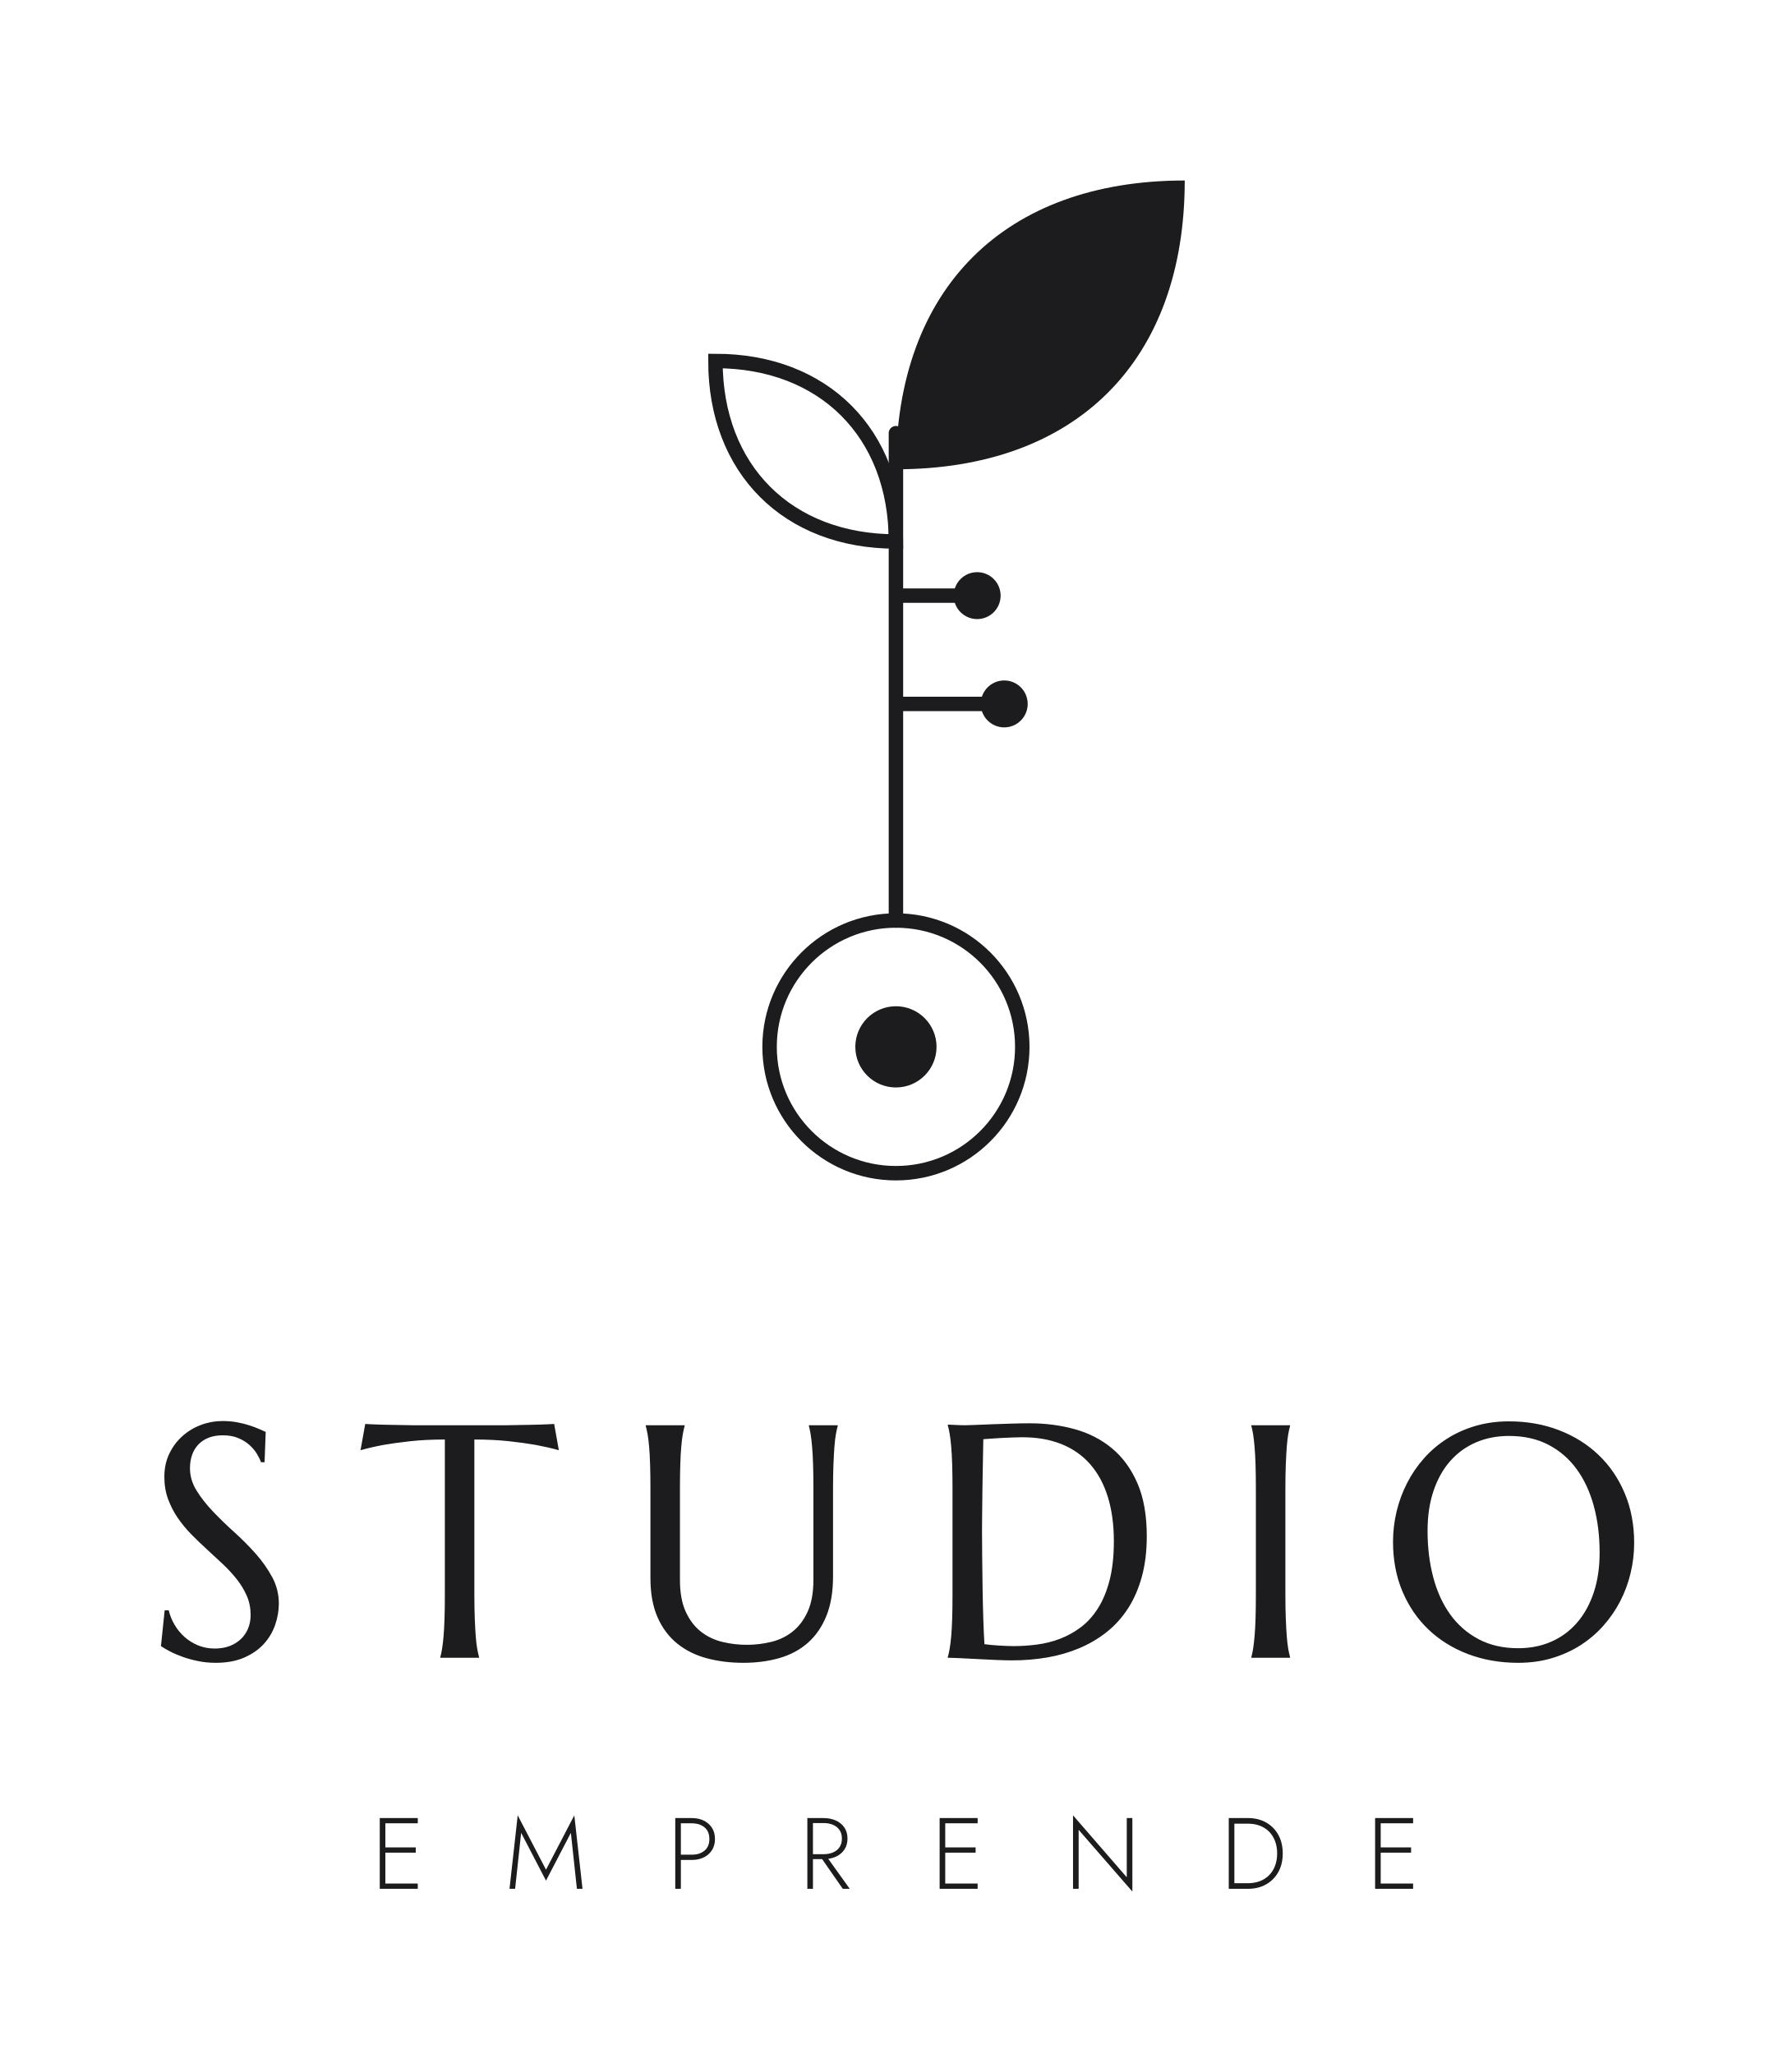
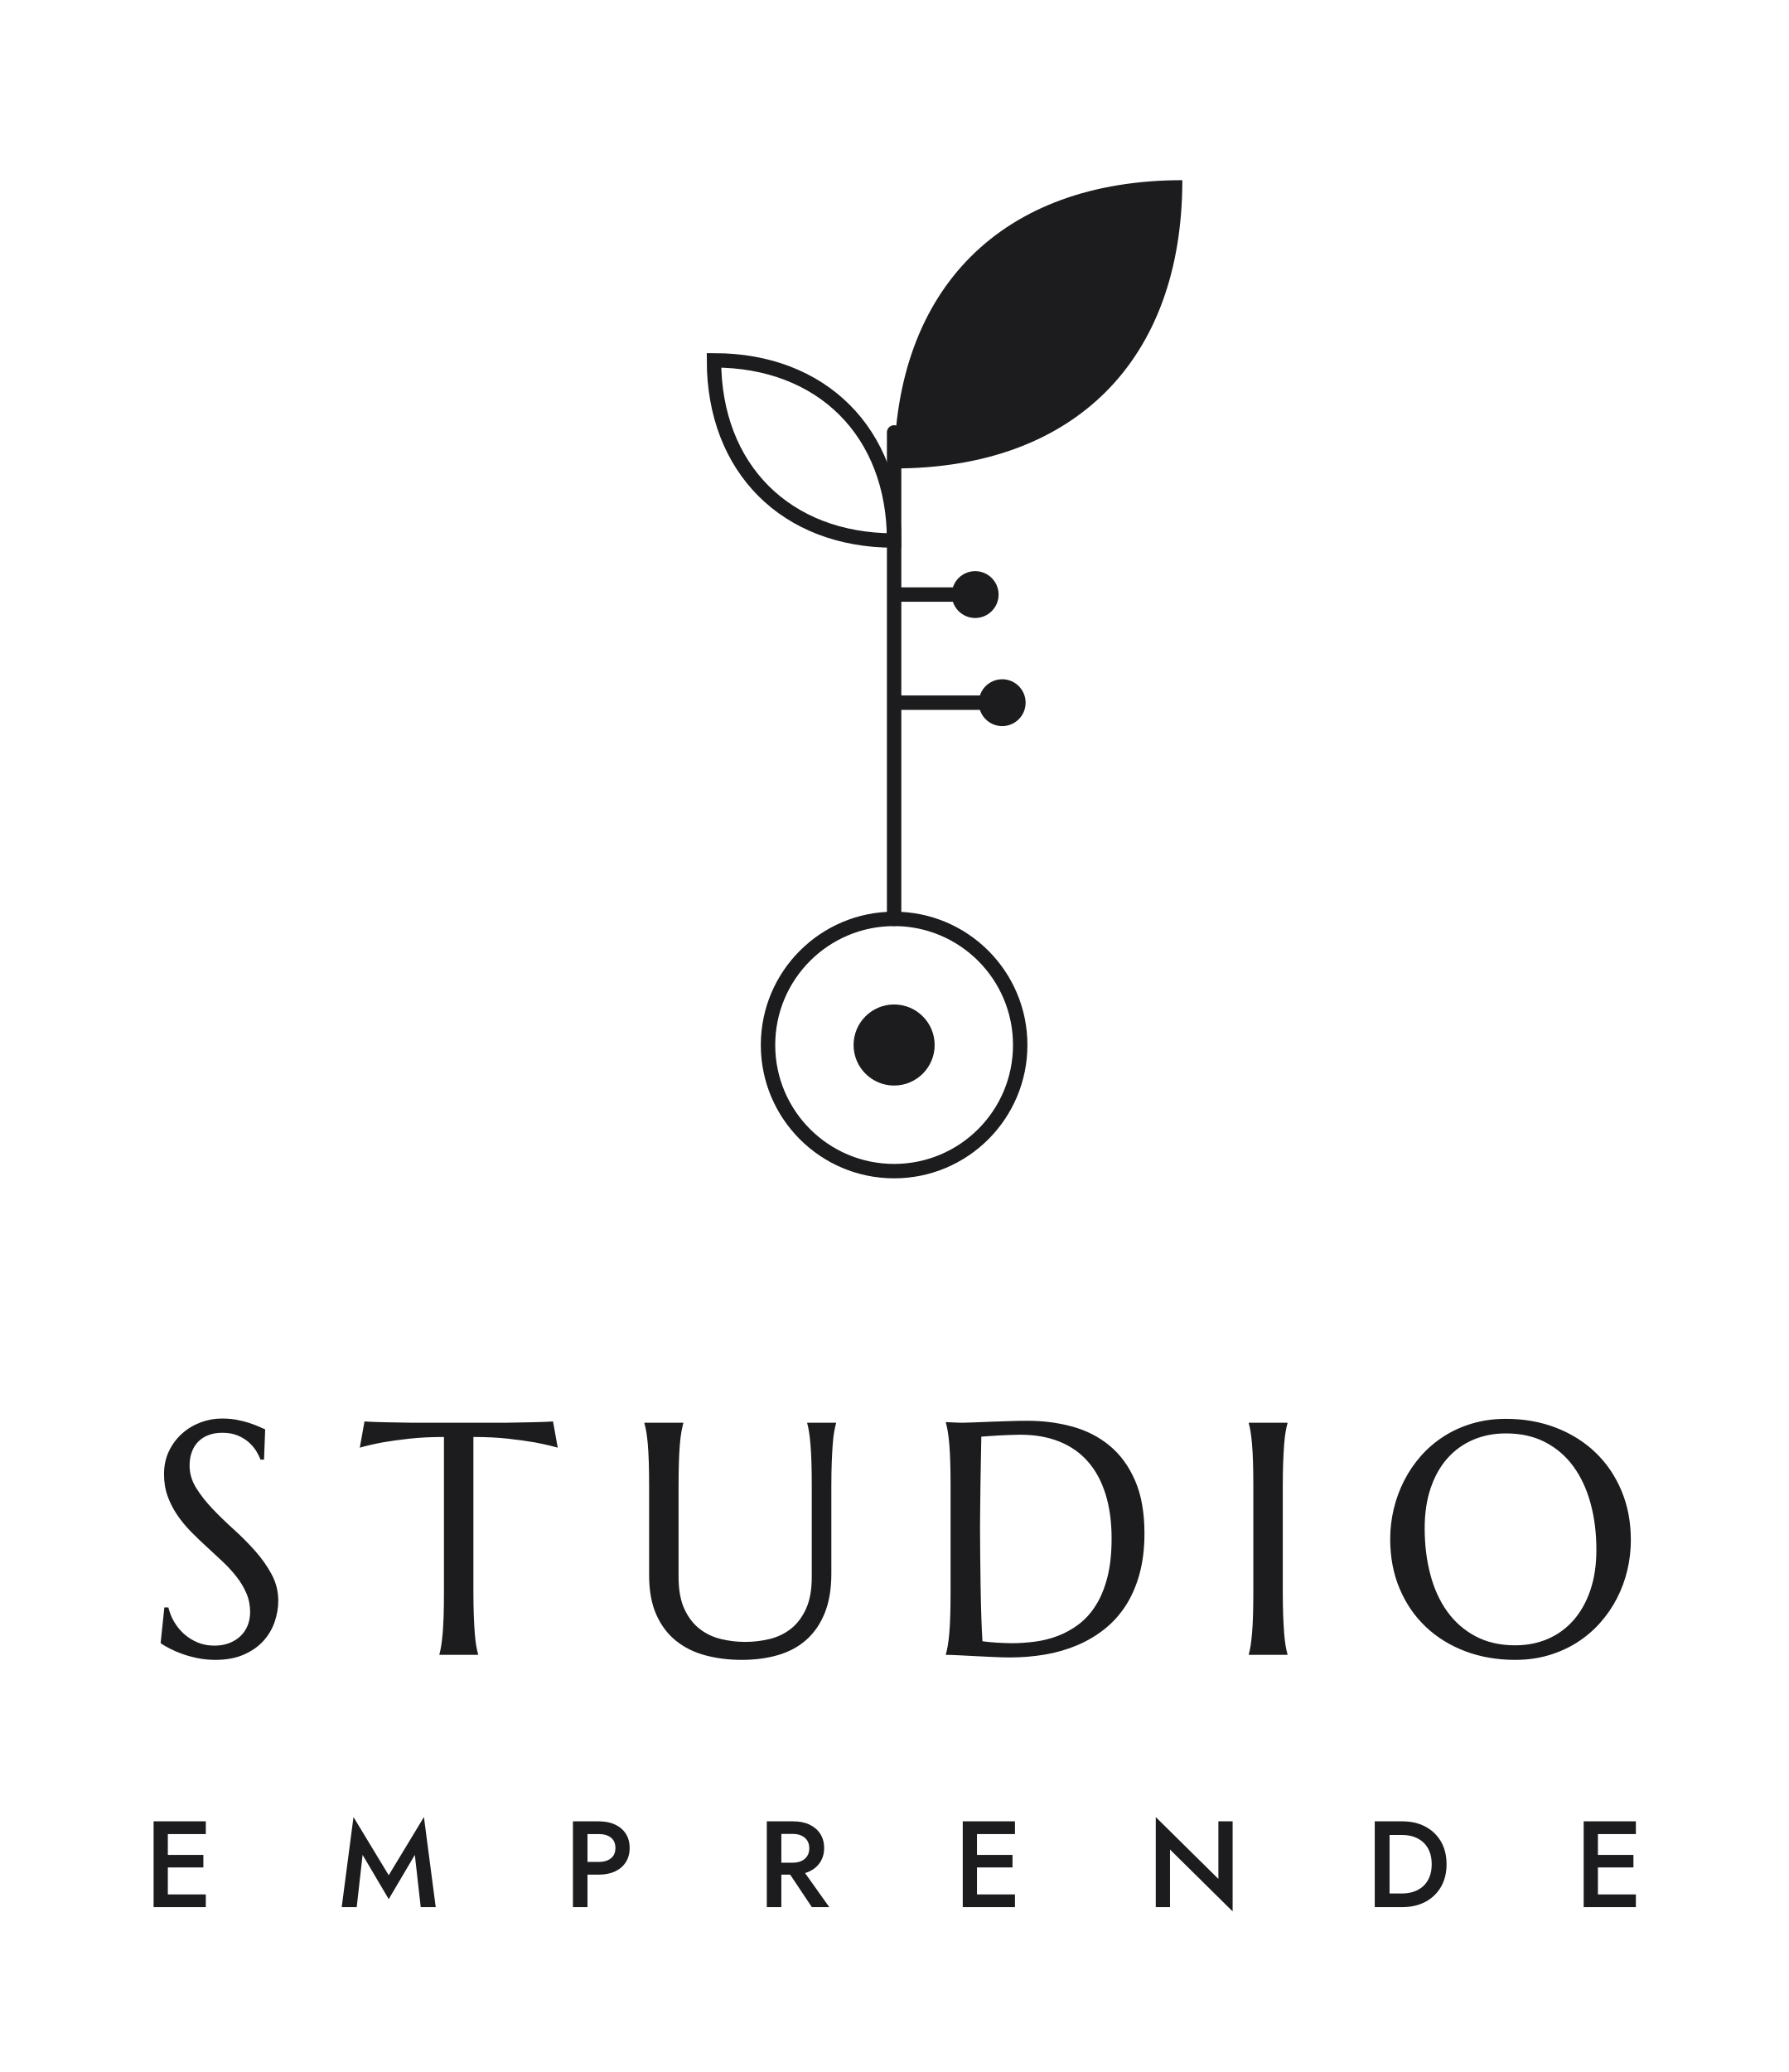
- <svg xmlns="http://www.w3.org/2000/svg" viewBox="0 0 248.179 284.5" width="248.179" height="284.5">
+ <svg xmlns="http://www.w3.org/2000/svg" viewBox="0 0 248.179 287.5" width="248.179" height="287.5">
  <g transform="translate(67.8394 10) scale(1.25)">
    <circle cx="45" cy="108" r="14" fill="none" stroke="#1C1C1E" stroke-width="1.6" />
    <circle cx="45" cy="108" r="4.5" fill="#1C1C1E" />
    <path d="M45 94V40M45 70h10M45 58h7" fill="none" stroke="#1C1C1E" stroke-width="1.6" stroke-linecap="round" />
    <circle cx="57" cy="70" r="2.6" fill="#1C1C1E" />
    <circle cx="54" cy="58" r="2.6" fill="#1C1C1E" />
    <path d="M45 44c0-20 12-32 32-32 0 20-12 32-32 32z" fill="#1C1C1E" />
    <path d="M45 52c0-12-8-20-20-20 0 12 8 20 20 20z" fill="none" stroke="#1C1C1E" stroke-width="1.6" />
  </g>
  <path fill="#1C1C1E" d="M36.644 202.532H36.149Q35.97 202.016 35.577 201.364Q35.184 200.713 34.543 200.14Q33.903 199.567 32.994 199.185Q32.084 198.804 30.849 198.804Q29.748 198.804 28.895 199.141Q28.041 199.477 27.468 200.084Q26.896 200.69 26.604 201.521Q26.312 202.352 26.312 203.363Q26.312 204.98 27.221 206.452Q28.131 207.923 29.501 209.36Q30.871 210.798 32.466 212.235Q34.061 213.673 35.431 215.223Q36.801 216.772 37.71 218.468Q38.62 220.164 38.62 222.118Q38.62 223.578 38.115 225.049Q37.609 226.52 36.554 227.688Q35.498 228.856 33.836 229.586Q32.174 230.316 29.883 230.316Q28.603 230.316 27.446 230.08Q26.289 229.845 25.312 229.496Q24.335 229.148 23.56 228.744Q22.785 228.34 22.291 228.003L22.808 223.039H23.369Q23.616 224.095 24.178 225.049Q24.739 226.004 25.559 226.734Q26.379 227.464 27.435 227.902Q28.49 228.34 29.748 228.34Q30.894 228.34 31.803 227.992Q32.713 227.643 33.364 227.026Q34.016 226.408 34.364 225.555Q34.712 224.701 34.712 223.69Q34.712 222.275 34.195 221.074Q33.679 219.872 32.836 218.794Q31.994 217.716 30.927 216.705Q29.86 215.694 28.737 214.672Q27.614 213.65 26.547 212.572Q25.48 211.494 24.638 210.27Q23.796 209.046 23.279 207.642Q22.763 206.238 22.763 204.554Q22.763 202.779 23.448 201.353Q24.133 199.927 25.267 198.916Q26.401 197.905 27.839 197.366Q29.276 196.827 30.804 196.827Q31.927 196.827 32.87 197.007Q33.813 197.186 34.566 197.433Q35.318 197.681 35.88 197.928Q36.441 198.175 36.801 198.332Z M61.613 199.388Q58.963 199.388 56.829 199.623Q54.695 199.859 53.146 200.129Q51.349 200.466 49.934 200.87L50.585 197.231Q50.854 197.254 51.394 197.276Q51.933 197.299 52.595 197.321Q53.258 197.344 53.988 197.355Q54.718 197.366 55.369 197.377Q56.021 197.389 56.526 197.4Q57.031 197.411 57.256 197.411H70.081Q70.306 197.411 70.811 197.4Q71.316 197.389 71.968 197.377Q72.619 197.366 73.349 197.355Q74.079 197.344 74.742 197.321Q75.404 197.299 75.943 197.276Q76.482 197.254 76.752 197.231L77.403 200.87Q75.966 200.466 74.169 200.129Q72.619 199.859 70.485 199.623Q68.352 199.388 65.701 199.388V220.838Q65.701 222.747 65.757 224.173Q65.813 225.599 65.892 226.633Q65.971 227.666 66.094 228.362Q66.218 229.058 66.353 229.53V229.62H60.984V229.53Q61.119 229.058 61.231 228.362Q61.344 227.666 61.434 226.633Q61.523 225.599 61.568 224.173Q61.613 222.747 61.613 220.838Z M112.66 206.216Q112.66 204.307 112.615 202.88Q112.57 201.454 112.48 200.41Q112.391 199.365 112.278 198.669Q112.166 197.973 112.031 197.501V197.411H116.029V197.501Q115.895 197.973 115.771 198.669Q115.647 199.365 115.569 200.41Q115.49 201.454 115.434 202.88Q115.378 204.307 115.378 206.216V218.345Q115.378 221.557 114.457 223.825Q113.536 226.094 111.896 227.542Q110.257 228.991 107.966 229.654Q105.675 230.316 102.957 230.316Q100.239 230.316 97.892 229.687Q95.545 229.058 93.804 227.655Q92.063 226.251 91.075 224.016Q90.087 221.781 90.087 218.569V206.216Q90.087 204.307 90.042 202.88Q89.997 201.454 89.907 200.41Q89.817 199.365 89.694 198.669Q89.57 197.973 89.436 197.501V197.411H94.826V197.501Q94.691 197.973 94.568 198.669Q94.444 199.365 94.354 200.41Q94.265 201.454 94.22 202.88Q94.175 204.307 94.175 206.216V218.816Q94.175 221.489 94.972 223.23Q95.77 224.971 97.072 225.993Q98.375 227.015 100.037 227.419Q101.699 227.823 103.429 227.823Q105.158 227.823 106.82 227.419Q108.482 227.015 109.774 225.993Q111.065 224.971 111.863 223.23Q112.66 221.489 112.66 218.816Z M136.192 199.343Q136.147 201.858 136.103 204.217Q136.08 205.227 136.069 206.283Q136.058 207.339 136.046 208.361Q136.035 209.383 136.024 210.315Q136.013 211.247 136.013 211.966Q136.013 213.471 136.035 215.604Q136.058 217.738 136.091 219.984Q136.125 222.23 136.192 224.297Q136.26 226.363 136.35 227.733Q136.664 227.778 137.192 227.834Q137.72 227.891 138.304 227.924Q138.888 227.958 139.449 227.98Q140.011 228.003 140.393 228.003Q141.965 228.003 143.616 227.789Q145.267 227.576 146.805 226.992Q148.344 226.408 149.703 225.386Q151.062 224.364 152.083 222.747Q153.105 221.13 153.689 218.85Q154.273 216.57 154.273 213.471Q154.273 210.034 153.442 207.35Q152.611 204.666 151.005 202.824Q149.399 200.982 147.03 200.028Q144.66 199.073 141.583 199.073Q140.977 199.073 140.213 199.107Q139.449 199.141 138.697 199.174Q137.944 199.208 137.282 199.264Q136.619 199.32 136.192 199.343ZM131.273 197.321Q131.79 197.344 132.239 197.366Q132.621 197.389 133.025 197.4Q133.43 197.411 133.677 197.411Q134.104 197.411 135.103 197.366Q136.103 197.321 137.383 197.276Q138.663 197.231 140.044 197.186Q141.426 197.141 142.639 197.141Q145.896 197.141 148.838 197.95Q151.78 198.759 154.004 200.6Q156.228 202.442 157.53 205.43Q158.833 208.417 158.833 212.774Q158.833 215.896 158.148 218.39Q157.463 220.883 156.228 222.792Q154.992 224.701 153.274 226.06Q151.556 227.419 149.478 228.295Q147.4 229.171 145.042 229.575Q142.684 229.979 140.168 229.979Q139.27 229.979 138 229.923Q136.731 229.867 135.451 229.8Q134.171 229.732 133.037 229.676Q131.902 229.62 131.273 229.62V229.53Q131.408 229.058 131.532 228.362Q131.655 227.666 131.745 226.633Q131.835 225.599 131.88 224.173Q131.925 222.747 131.925 220.838V206.216Q131.925 204.307 131.88 202.858Q131.835 201.409 131.745 200.365Q131.655 199.32 131.532 198.601Q131.408 197.883 131.273 197.411Z M173.313 229.53Q173.448 229.058 173.561 228.362Q173.673 227.666 173.763 226.633Q173.853 225.599 173.897 224.173Q173.942 222.747 173.942 220.838V206.216Q173.942 204.307 173.897 202.88Q173.853 201.454 173.763 200.41Q173.673 199.365 173.561 198.669Q173.448 197.973 173.313 197.501V197.411H178.682V197.501Q178.547 197.973 178.423 198.669Q178.3 199.365 178.221 200.41Q178.143 201.454 178.086 202.88Q178.03 204.307 178.03 206.216V220.838Q178.03 222.747 178.086 224.173Q178.143 225.599 178.221 226.633Q178.3 227.666 178.423 228.362Q178.547 229.058 178.682 229.53V229.62H173.313Z M208.997 196.872Q212.748 196.872 215.926 198.096Q219.104 199.32 221.418 201.533Q223.731 203.745 225.034 206.845Q226.337 209.944 226.337 213.695Q226.337 215.829 225.843 217.895Q225.349 219.962 224.394 221.804Q223.439 223.645 222.047 225.206Q220.654 226.767 218.869 227.902Q217.083 229.036 214.927 229.676Q212.771 230.316 210.277 230.316Q206.526 230.316 203.348 229.115Q200.17 227.913 197.856 225.712Q195.543 223.511 194.24 220.422Q192.938 217.334 192.938 213.56Q192.938 211.427 193.432 209.36Q193.926 207.294 194.88 205.43Q195.835 203.565 197.216 202.004Q198.598 200.443 200.383 199.298Q202.169 198.152 204.336 197.512Q206.504 196.872 208.997 196.872ZM210.277 228.295Q212.771 228.295 214.837 227.396Q216.903 226.498 218.397 224.791Q219.891 223.084 220.722 220.624Q221.553 218.165 221.553 215.043Q221.553 211.584 220.755 208.63Q219.958 205.677 218.386 203.509Q216.813 201.342 214.466 200.118Q212.119 198.893 208.997 198.893Q206.504 198.893 204.438 199.781Q202.371 200.668 200.877 202.352Q199.384 204.037 198.553 206.485Q197.722 208.933 197.722 212.056Q197.722 215.492 198.508 218.468Q199.294 221.444 200.866 223.623Q202.438 225.802 204.797 227.048Q207.155 228.295 210.277 228.295Z" />
-   <path fill="#1C1C1E" d="M53.004 261.62H57.862V260.892H53.004ZM53.004 252.548H57.862V251.82H53.004ZM53.004 256.614H57.582V255.886H53.004ZM52.598 251.82V261.62H53.374V251.82Z M72.18 253.867 75.624 260.486 79.068 253.867 79.903 261.62H80.678L79.544 251.442L75.624 258.971L71.704 251.442L70.57 261.62H71.346Z M93.526 251.82V261.62H94.302V251.82ZM93.96 252.548H95.822Q96.898 252.548 97.574 253.104Q98.25 253.66 98.25 254.721Q98.25 255.774 97.574 256.334Q96.898 256.894 95.822 256.894H93.96V257.622H95.822Q96.746 257.622 97.467 257.273Q98.188 256.924 98.607 256.271Q99.026 255.617 99.026 254.721Q99.026 253.811 98.607 253.164Q98.188 252.517 97.467 252.169Q96.746 251.82 95.822 251.82H93.96Z M113.481 256.947 116.729 261.62H117.689L114.346 256.947ZM111.82 251.82V261.62H112.596V251.82ZM112.226 252.512H114.06Q114.808 252.512 115.381 252.758Q115.953 253.004 116.279 253.48Q116.606 253.956 116.606 254.665Q116.606 255.368 116.282 255.849Q115.959 256.331 115.383 256.577Q114.808 256.824 114.06 256.824H112.226V257.51H114.06Q115.012 257.51 115.759 257.175Q116.505 256.84 116.943 256.201Q117.381 255.561 117.381 254.665Q117.381 253.755 116.943 253.122Q116.505 252.489 115.759 252.155Q115.012 251.82 114.06 251.82H112.226Z M130.548 261.62H135.406V260.892H130.548ZM130.548 252.548H135.406V251.82H130.548ZM130.548 256.614H135.126V255.886H130.548ZM130.142 251.82V261.62H130.918V251.82Z M156.061 251.82V260.021L148.618 251.442V261.62H149.394V253.447L156.836 261.998V251.82Z M170.188 251.82V261.62H170.964V251.82ZM172.848 261.62Q174.276 261.62 175.363 261.004Q176.449 260.388 177.057 259.289Q177.664 258.19 177.664 256.72Q177.664 255.25 177.057 254.151Q176.449 253.052 175.363 252.436Q174.276 251.82 172.848 251.82H170.611V252.596H172.848Q173.764 252.596 174.512 252.885Q175.259 253.175 175.788 253.717Q176.318 254.259 176.603 255.02Q176.889 255.782 176.889 256.72Q176.889 257.658 176.603 258.42Q176.318 259.181 175.788 259.723Q175.259 260.265 174.512 260.555Q173.764 260.844 172.848 260.844H170.611V261.62Z M190.862 261.62H195.72V260.892H190.862ZM190.862 252.548H195.72V251.82H190.862ZM190.862 256.614H195.44V255.886H190.862ZM190.456 251.82V261.62H191.232V251.82Z" />
+   <path fill="#1C1C1E" d="M22.563 264.62H28.564V262.856H22.563ZM22.563 254.484H28.564V252.72H22.563ZM22.563 259.116H28.224V257.374H22.563ZM21.317 252.72V264.62H23.294V252.72Z M50.323 257.374 53.948 263.515 57.573 257.374 58.389 264.62H60.472L58.835 252.125L53.948 260.196L49.06 252.125L47.424 264.62H49.507Z M79.515 252.72V264.62H81.534V252.72ZM80.718 254.484H83.106Q84.147 254.484 84.778 254.97Q85.41 255.457 85.41 256.418Q85.41 257.365 84.778 257.858Q84.147 258.351 83.106 258.351H80.718V260.115H83.106Q84.411 260.115 85.367 259.667Q86.323 259.218 86.855 258.383Q87.386 257.548 87.386 256.418Q87.386 255.27 86.855 254.443Q86.323 253.617 85.367 253.168Q84.411 252.72 83.106 252.72H80.718Z M108.886 258.946 112.668 264.62H115.091L111.053 258.946ZM106.421 252.72V264.62H108.439V252.72ZM107.623 254.463H110.012Q110.705 254.463 111.221 254.698Q111.737 254.934 112.026 255.378Q112.315 255.822 112.315 256.46Q112.315 257.093 112.026 257.539Q111.737 257.986 111.221 258.222Q110.705 258.457 110.012 258.457H107.623V260.115H110.097Q111.402 260.115 112.358 259.658Q113.314 259.201 113.845 258.364Q114.377 257.527 114.377 256.418Q114.377 255.291 113.845 254.462Q113.314 253.634 112.358 253.177Q111.402 252.72 110.097 252.72H107.623Z M134.86 264.62H140.861V262.856H134.86ZM134.86 254.484H140.861V252.72H134.86ZM134.86 259.116H140.521V257.374H134.86ZM133.615 252.72V264.62H135.591V252.72Z M169.093 252.72V260.71L160.402 252.125V264.62H162.378V256.63L171.069 265.215V252.72Z M190.793 252.72V264.62H192.85V252.72ZM194.639 264.62Q196.458 264.62 197.837 263.88Q199.216 263.141 199.987 261.807Q200.759 260.472 200.759 258.67Q200.759 256.864 199.987 255.531Q199.216 254.199 197.837 253.459Q196.458 252.72 194.639 252.72H192.038V254.611H194.596Q195.472 254.611 196.224 254.868Q196.976 255.126 197.529 255.633Q198.081 256.141 198.389 256.902Q198.698 257.663 198.698 258.67Q198.698 259.677 198.389 260.438Q198.081 261.199 197.529 261.707Q196.976 262.214 196.224 262.472Q195.472 262.729 194.596 262.729H192.038V264.62Z M221.034 264.62H227.035V262.856H221.034ZM221.034 254.484H227.035V252.72H221.034ZM221.034 259.116H226.695V257.374H221.034ZM219.789 252.72V264.62H221.765V252.72Z" />
</svg>
